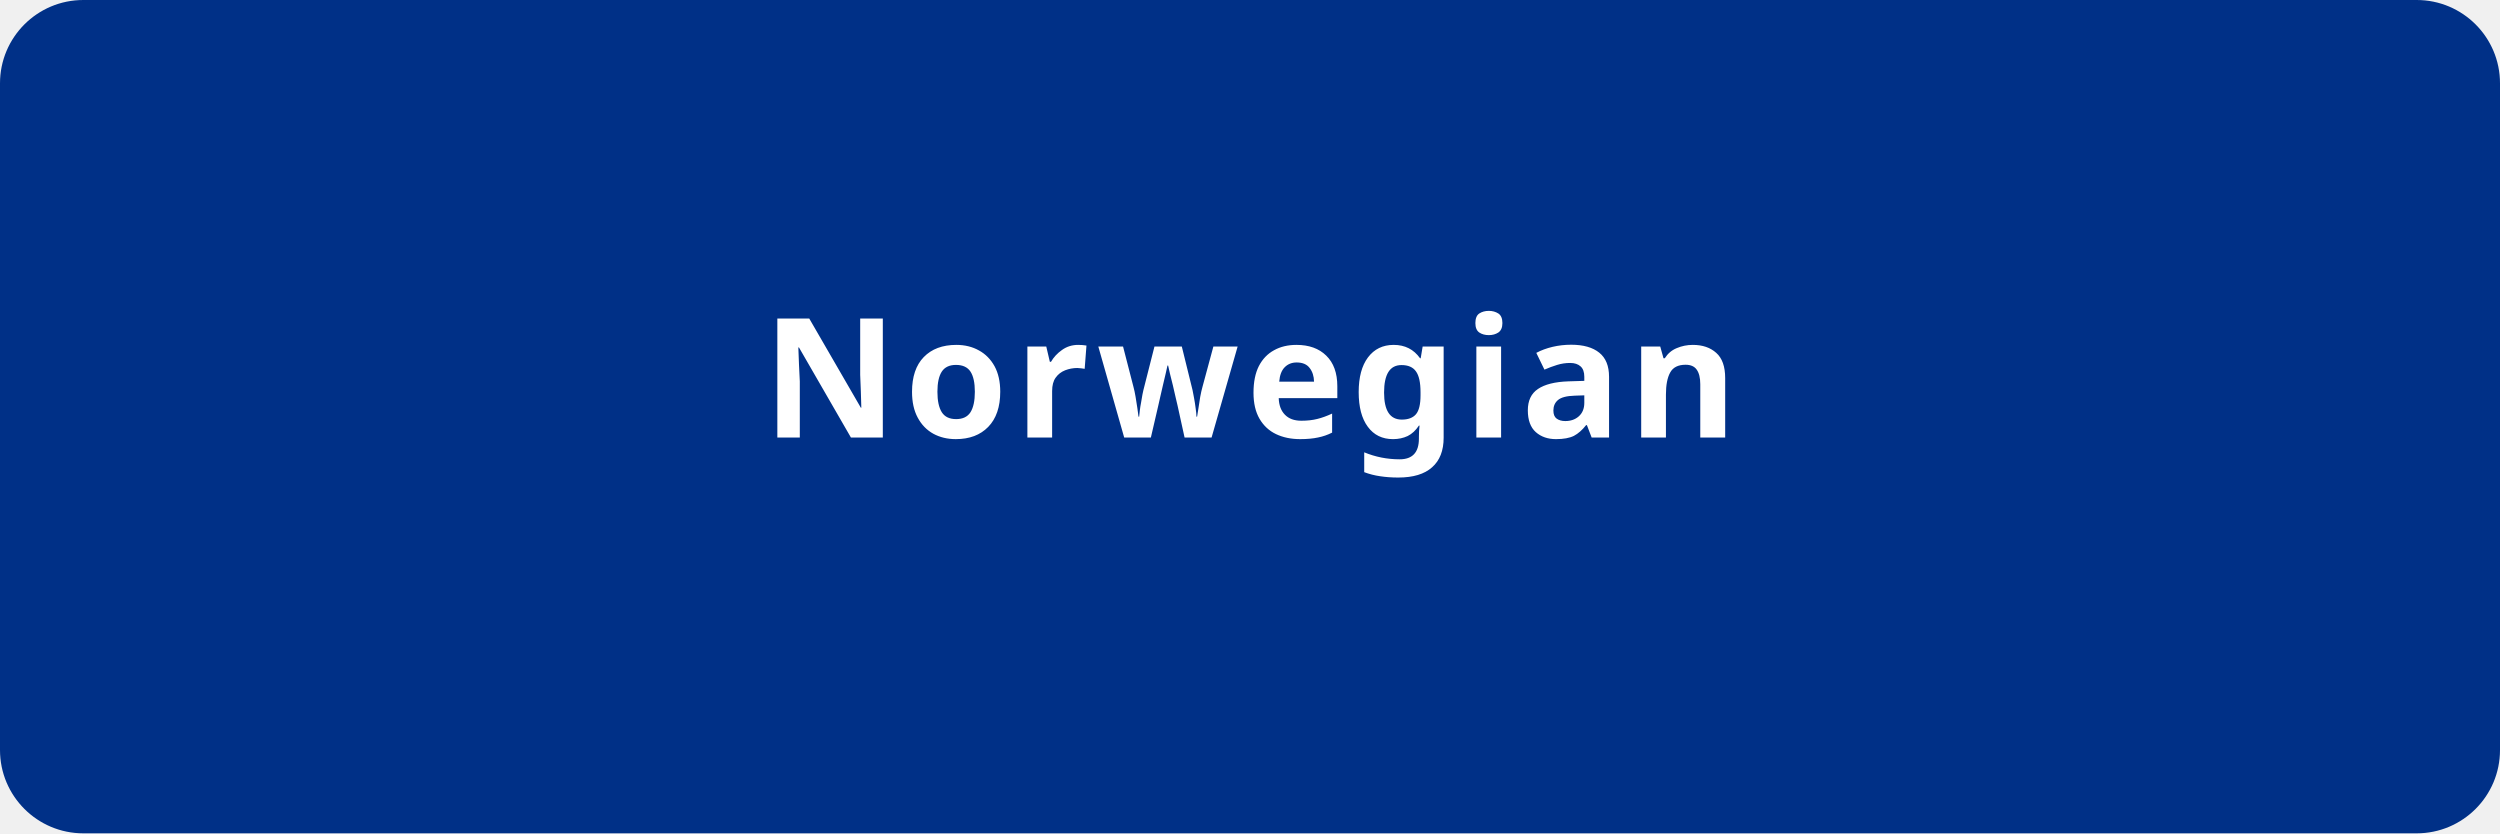
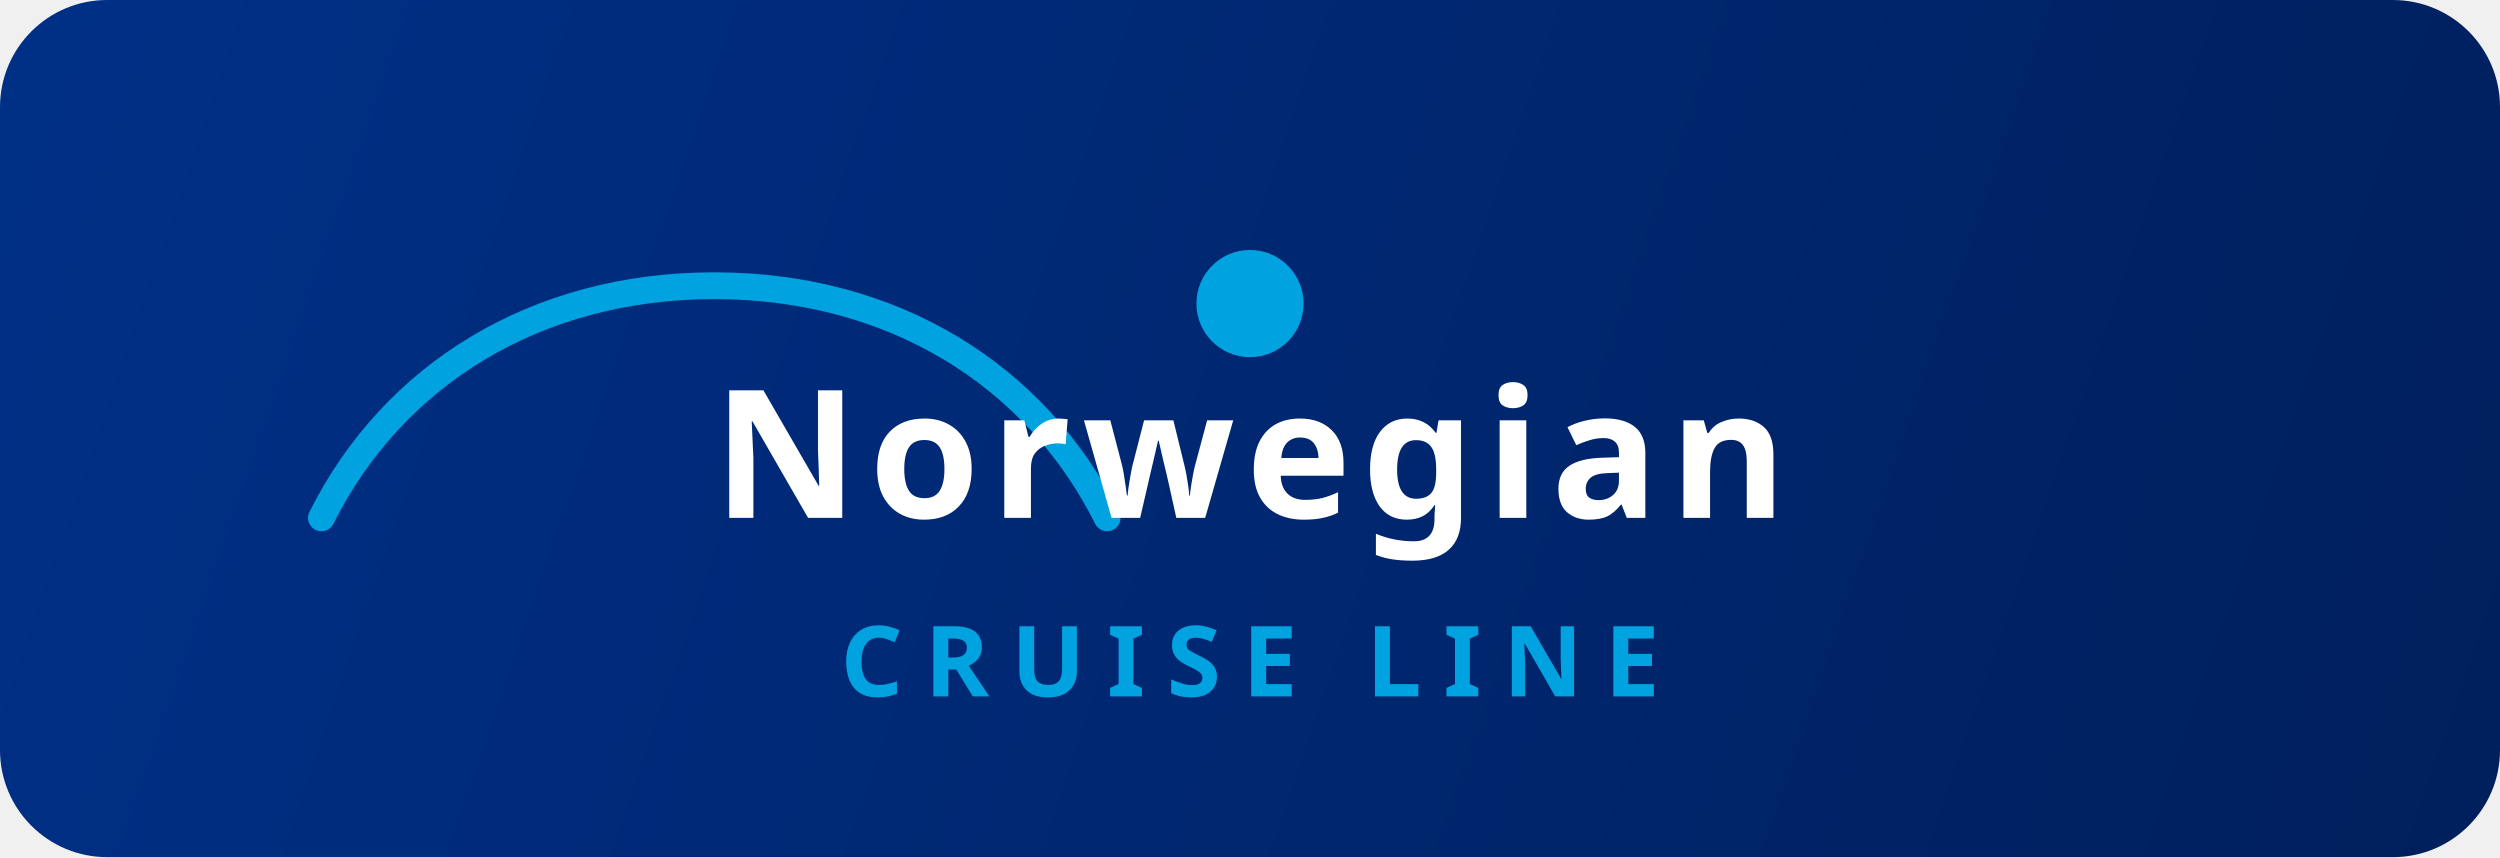
- <svg xmlns="http://www.w3.org/2000/svg" viewBox="0 0 240 80" role="img" aria-label="Norwegian Cruise Line">
-   <rect width="240" height="80" rx="8" fill="#003087" />
-   <text x="120" y="42" text-anchor="middle" fill="#ffffff" font-family="system-ui, sans-serif" font-size="16" font-weight="700" letter-spacing="0.04em">Norwegian</text>
+ <svg xmlns="http://www.w3.org/2000/svg" viewBox="0 0 280 96" role="img" aria-label="Norwegian Cruise Line">
+   <defs>
+     <linearGradient id="ncl-bg" x1="0" y1="0" x2="280" y2="96" gradientUnits="userSpaceOnUse">
+       <stop offset="0%" stop-color="#003087" />
+       <stop offset="100%" stop-color="#001f5c" />
+     </linearGradient>
+   </defs>
+   <rect width="280" height="96" rx="12" fill="url(#ncl-bg)" />
+   <path d="M36 58c8-16 24-26 44-26s36 10 44 26" fill="none" stroke="#00a3e0" stroke-width="3" stroke-linecap="round" />
+   <circle cx="140" cy="34" r="6" fill="#00a3e0" />
+   <text x="140" y="58" text-anchor="middle" fill="#ffffff" font-family="system-ui, sans-serif" font-size="20" font-weight="700" letter-spacing="0.06em">Norwegian</text>
+   <text x="140" y="78" text-anchor="middle" fill="#00a3e0" font-family="system-ui, sans-serif" font-size="11" font-weight="600" letter-spacing="0.22em">CRUISE LINE</text>
</svg>
